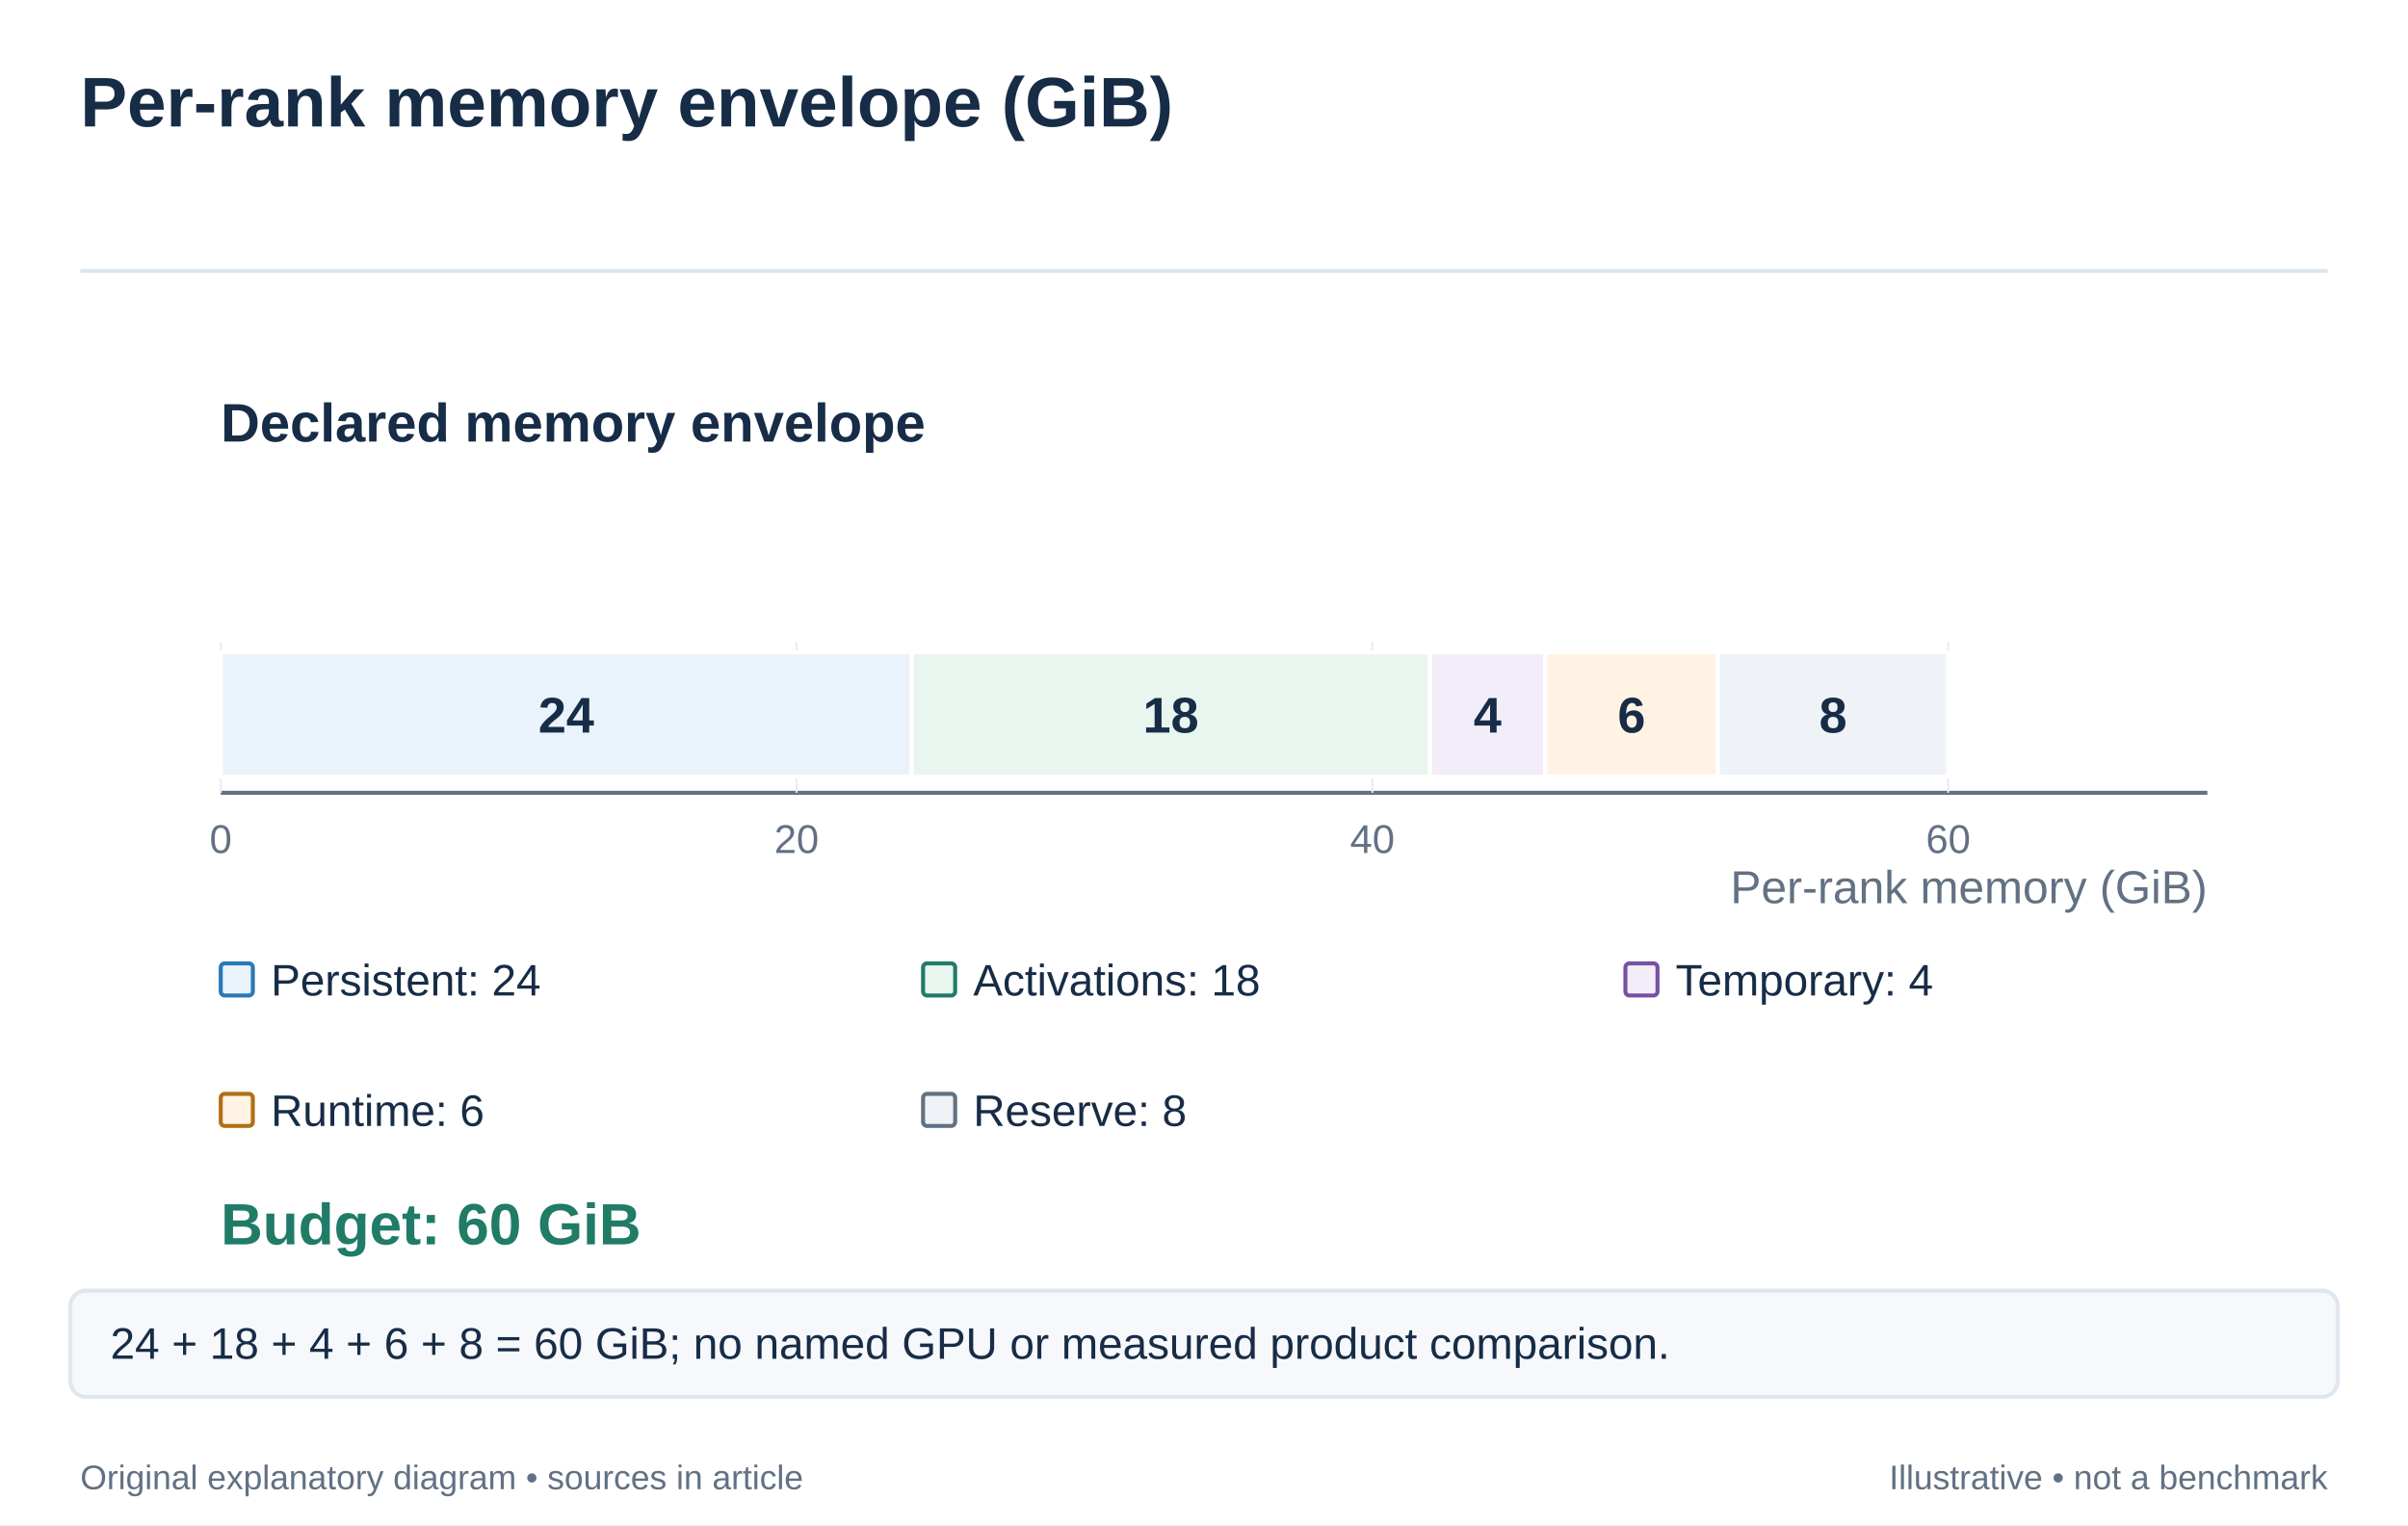
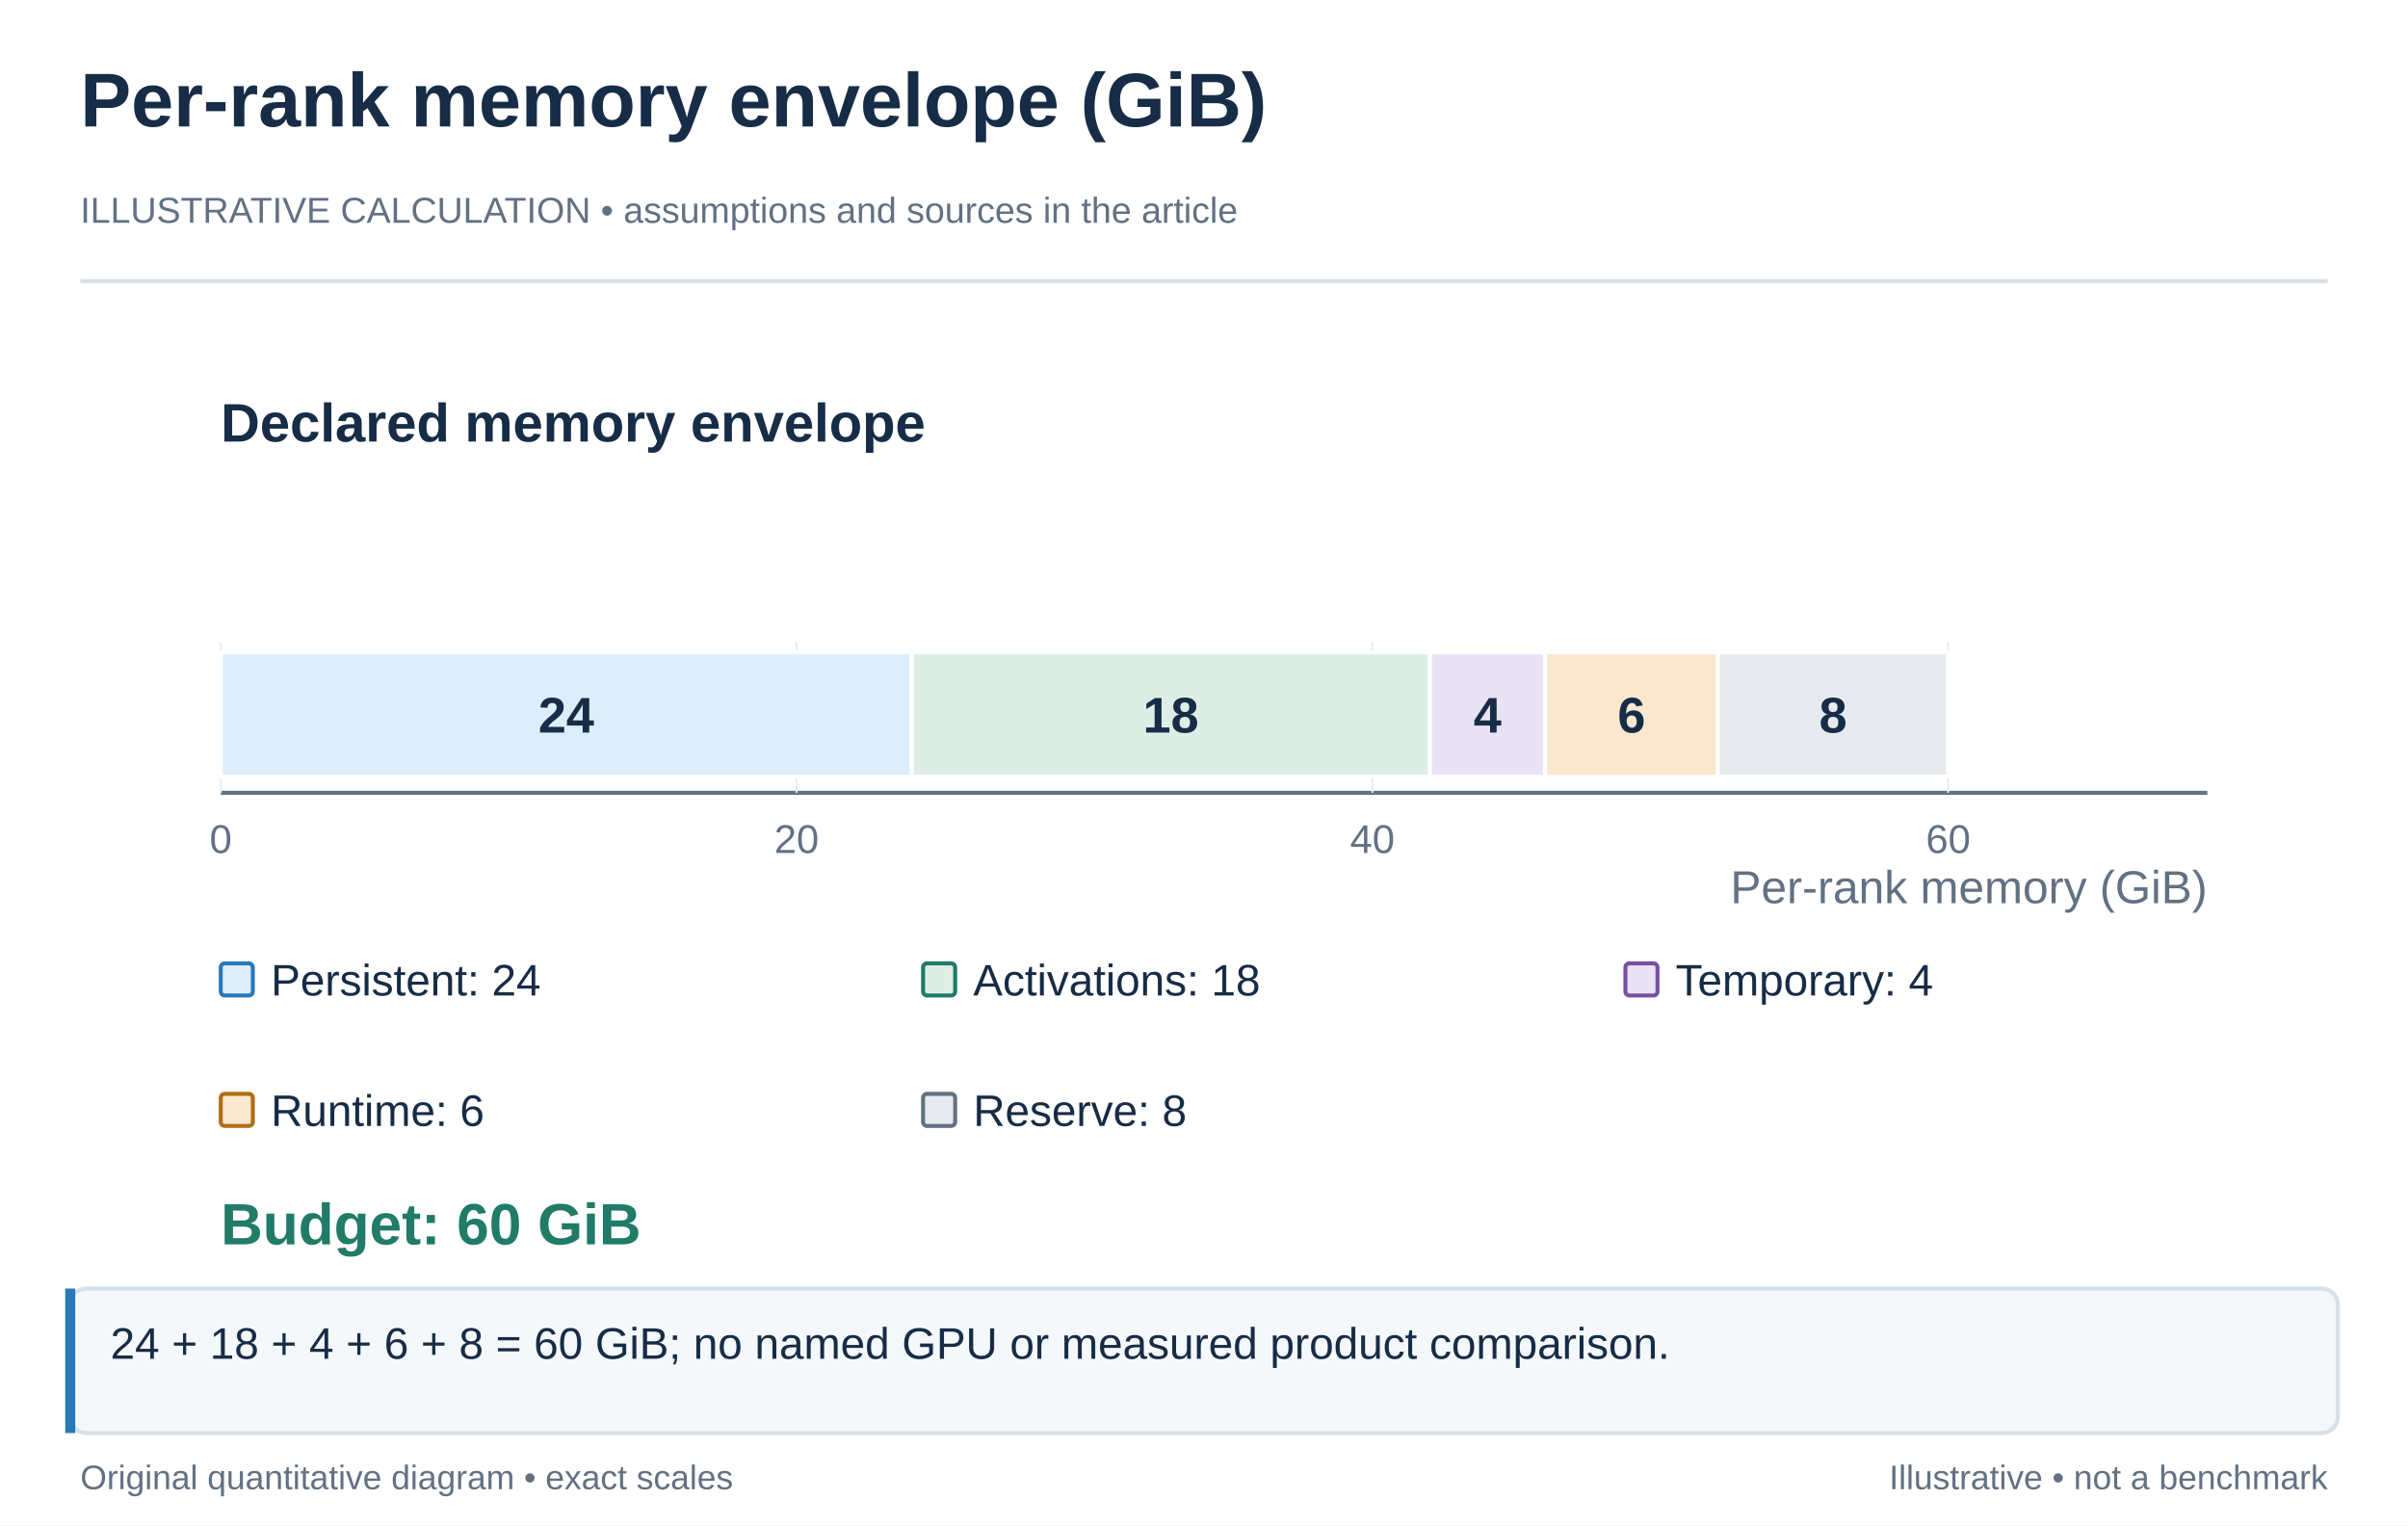
<svg xmlns="http://www.w3.org/2000/svg" width="1200" height="760" viewBox="0 0 1200 760">
  <defs>
    <marker id="a" markerWidth="9" markerHeight="9" refX="8" refY="4" orient="auto-start-reverse">
      <path d="M0,0 L0,8 L9,4 Z" fill="context-stroke" />
    </marker>
    <marker id="a2779b8" markerWidth="9" markerHeight="9" refX="8" refY="4" orient="auto-start-reverse">
      <path d="M0,0 L0,8 L9,4 Z" fill="#2779b8" />
    </marker>
    <marker id="a207b67" markerWidth="9" markerHeight="9" refX="8" refY="4" orient="auto-start-reverse">
      <path d="M0,0 L0,8 L9,4 Z" fill="#207b67" />
    </marker>
    <marker id="a7750a3" markerWidth="9" markerHeight="9" refX="8" refY="4" orient="auto-start-reverse">
      <path d="M0,0 L0,8 L9,4 Z" fill="#7750a3" />
    </marker>
    <marker id="ab16e17" markerWidth="9" markerHeight="9" refX="8" refY="4" orient="auto-start-reverse">
      <path d="M0,0 L0,8 L9,4 Z" fill="#b16e17" />
    </marker>
    <marker id="ab34444" markerWidth="9" markerHeight="9" refX="8" refY="4" orient="auto-start-reverse">
      <path d="M0,0 L0,8 L9,4 Z" fill="#b34444" />
    </marker>
    <marker id="a627183" markerWidth="9" markerHeight="9" refX="8" refY="4" orient="auto-start-reverse">
      <path d="M0,0 L0,8 L9,4 Z" fill="#627183" />
    </marker>
  </defs>
  <rect width="1200" height="760" fill="white" />
  <g font-family="Arial, sans-serif">
-     <text x="40" y="63" fill="#172c46" font-size="35" text-anchor="start" font-weight="bold">Per-rank memory envelope (GiB)</text>
-     <path d="M40,135 L1160,135" fill="none" stroke="#dce5ee" stroke-width="2" />
+     <text x="40" y="63" fill="#172c46" font-size="38" text-anchor="start" font-weight="bold">Per-rank memory envelope (GiB)</text>
+     <text x="40" y="111" fill="#627183" font-size="18" text-anchor="start" font-weight="normal">ILLUSTRATIVE CALCULATION • assumptions and sources in the article</text>
+     <path d="M40,140 L1160,140" fill="none" stroke="#d5e0e8" stroke-width="2" />
    <text x="110" y="220" fill="#172c46" font-size="27" text-anchor="start" font-weight="bold">Declared memory envelope</text>
    <path d="M110,395 L1100,395" fill="none" stroke="#627183" stroke-width="2" />
    <path d="M110.0,395 L110.0,320" fill="none" stroke="#e6ecf2" stroke-width="1" />
    <text x="110.0" y="425" fill="#627183" font-size="20" text-anchor="middle" font-weight="normal">0</text>
    <path d="M396.957,395 L396.957,320" fill="none" stroke="#e6ecf2" stroke-width="1" />
    <text x="396.957" y="425" fill="#627183" font-size="20" text-anchor="middle" font-weight="normal">20</text>
    <path d="M683.913,395 L683.913,320" fill="none" stroke="#e6ecf2" stroke-width="1" />
    <text x="683.913" y="425" fill="#627183" font-size="20" text-anchor="middle" font-weight="normal">40</text>
    <path d="M970.87,395 L970.87,320" fill="none" stroke="#e6ecf2" stroke-width="1" />
    <text x="970.87" y="425" fill="#627183" font-size="20" text-anchor="middle" font-weight="normal">60</text>
    <text x="1100" y="450" fill="#627183" font-size="23" text-anchor="end" font-weight="normal">Per-rank memory (GiB)</text>
-     <rect x="110" y="325" width="344.348" height="62" rx="0" fill="#eaf3fb" stroke="white" stroke-width="2" />
+     <rect x="110" y="325" width="344.348" height="62" rx="0" fill="#dceef9" stroke="white" stroke-width="2" />
    <text x="282.174" y="365" fill="#172c46" font-size="25" text-anchor="middle" font-weight="bold">24</text>
-     <rect x="454.348" y="325" width="258.261" height="62" rx="0" fill="#e9f5ef" stroke="white" stroke-width="2" />
+     <rect x="454.348" y="325" width="258.261" height="62" rx="0" fill="#deeee6" stroke="white" stroke-width="2" />
    <text x="583.478" y="365" fill="#172c46" font-size="25" text-anchor="middle" font-weight="bold">18</text>
-     <rect x="712.609" y="325" width="57.391" height="62" rx="0" fill="#f2edf8" stroke="white" stroke-width="2" />
+     <rect x="712.609" y="325" width="57.391" height="62" rx="0" fill="#e9e2f4" stroke="white" stroke-width="2" />
    <text x="741.304" y="365" fill="#172c46" font-size="25" text-anchor="middle" font-weight="bold">4</text>
-     <rect x="770" y="325" width="86.087" height="62" rx="0" fill="#fff4e3" stroke="white" stroke-width="2" />
+     <rect x="770" y="325" width="86.087" height="62" rx="0" fill="#f9e7ce" stroke="white" stroke-width="2" />
    <text x="813.043" y="365" fill="#172c46" font-size="25" text-anchor="middle" font-weight="bold">6</text>
-     <rect x="856.087" y="325" width="114.783" height="62" rx="0" fill="#eff3f7" stroke="white" stroke-width="2" />
+     <rect x="856.087" y="325" width="114.783" height="62" rx="0" fill="#e6eaee" stroke="white" stroke-width="2" />
    <text x="913.478" y="365" fill="#172c46" font-size="25" text-anchor="middle" font-weight="bold">8</text>
-     <rect x="110" y="480" width="16" height="16" rx="2" fill="#eaf3fb" stroke="#2779b8" stroke-width="2" />
+     <rect x="110" y="480" width="16" height="16" rx="2" fill="#dceef9" stroke="#2779b8" stroke-width="2" />
    <text x="135" y="496" fill="#172c46" font-size="22" text-anchor="start" font-weight="normal">Persistent: 24</text>
-     <rect x="460" y="480" width="16" height="16" rx="2" fill="#e9f5ef" stroke="#207b67" stroke-width="2" />
+     <rect x="460" y="480" width="16" height="16" rx="2" fill="#deeee6" stroke="#207b67" stroke-width="2" />
    <text x="485" y="496" fill="#172c46" font-size="22" text-anchor="start" font-weight="normal">Activations: 18</text>
-     <rect x="810" y="480" width="16" height="16" rx="2" fill="#f2edf8" stroke="#7750a3" stroke-width="2" />
+     <rect x="810" y="480" width="16" height="16" rx="2" fill="#e9e2f4" stroke="#7750a3" stroke-width="2" />
    <text x="835" y="496" fill="#172c46" font-size="22" text-anchor="start" font-weight="normal">Temporary: 4</text>
-     <rect x="110" y="545" width="16" height="16" rx="2" fill="#fff4e3" stroke="#b16e17" stroke-width="2" />
+     <rect x="110" y="545" width="16" height="16" rx="2" fill="#f9e7ce" stroke="#b16e17" stroke-width="2" />
    <text x="135" y="561" fill="#172c46" font-size="22" text-anchor="start" font-weight="normal">Runtime: 6</text>
-     <rect x="460" y="545" width="16" height="16" rx="2" fill="#eff3f7" stroke="#627183" stroke-width="2" />
+     <rect x="460" y="545" width="16" height="16" rx="2" fill="#e6eaee" stroke="#627183" stroke-width="2" />
    <text x="485" y="561" fill="#172c46" font-size="22" text-anchor="start" font-weight="normal">Reserve: 8</text>
    <text x="110" y="620" fill="#207b67" font-size="29" text-anchor="start" font-weight="bold">Budget: 60 GiB</text>
-     <rect x="35" y="643" width="1130" height="53" rx="8" fill="#f6f8fb" stroke="#dfe6ed" stroke-width="2" />
+     <rect x="35" y="642" width="1130" height="72" rx="8" fill="#f5f8fa" stroke="#d5e0e8" stroke-width="2" />
+     <path d="M35,642 L35,714" fill="none" stroke="#2779b8" stroke-width="5" />
    <text x="55" y="677" fill="#172c46" font-size="22" text-anchor="start" font-weight="normal">24 + 18 + 4 + 6 + 8 = 60 GiB; no named GPU or measured product comparison.</text>
-     <text x="40" y="742" fill="#627183" font-size="17" text-anchor="start" font-weight="normal">Original explanatory diagram • sources in article</text>
+     <text x="40" y="742" fill="#627183" font-size="17" text-anchor="start" font-weight="normal">Original quantitative diagram • exact scales</text>
    <text x="1160" y="742" fill="#627183" font-size="17" text-anchor="end" font-weight="normal">Illustrative • not a benchmark</text>
  </g>
</svg>
